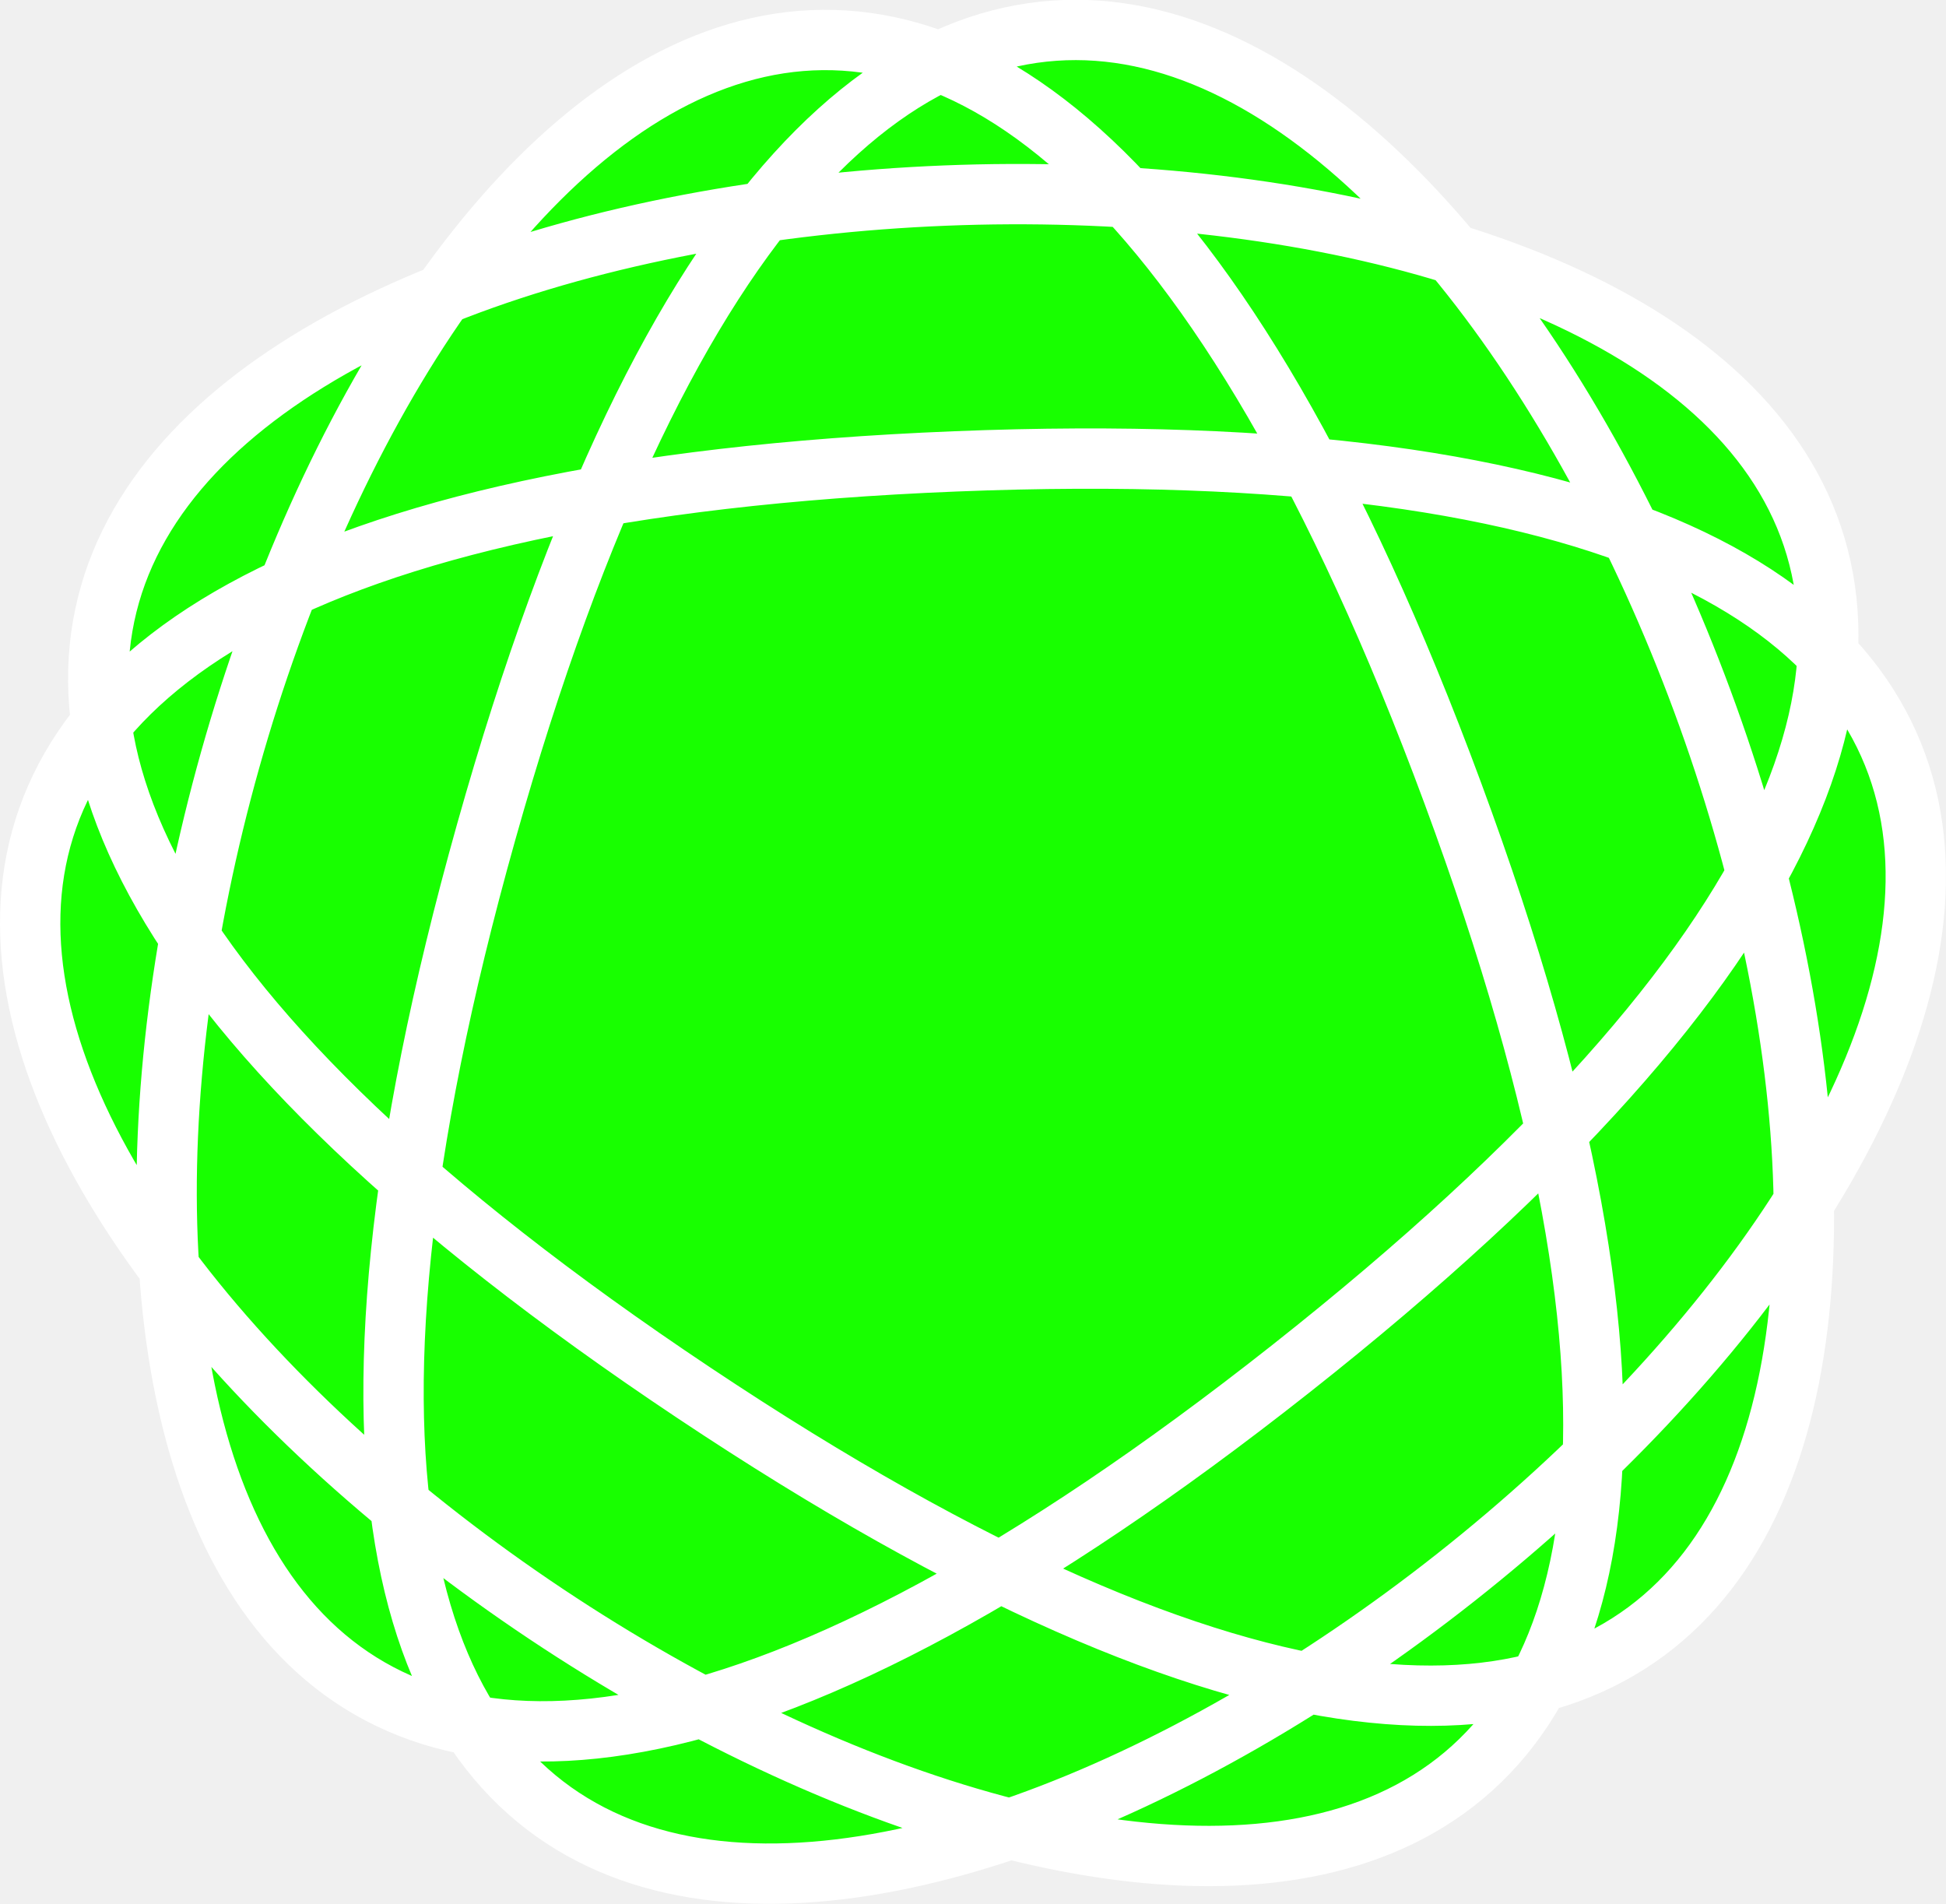
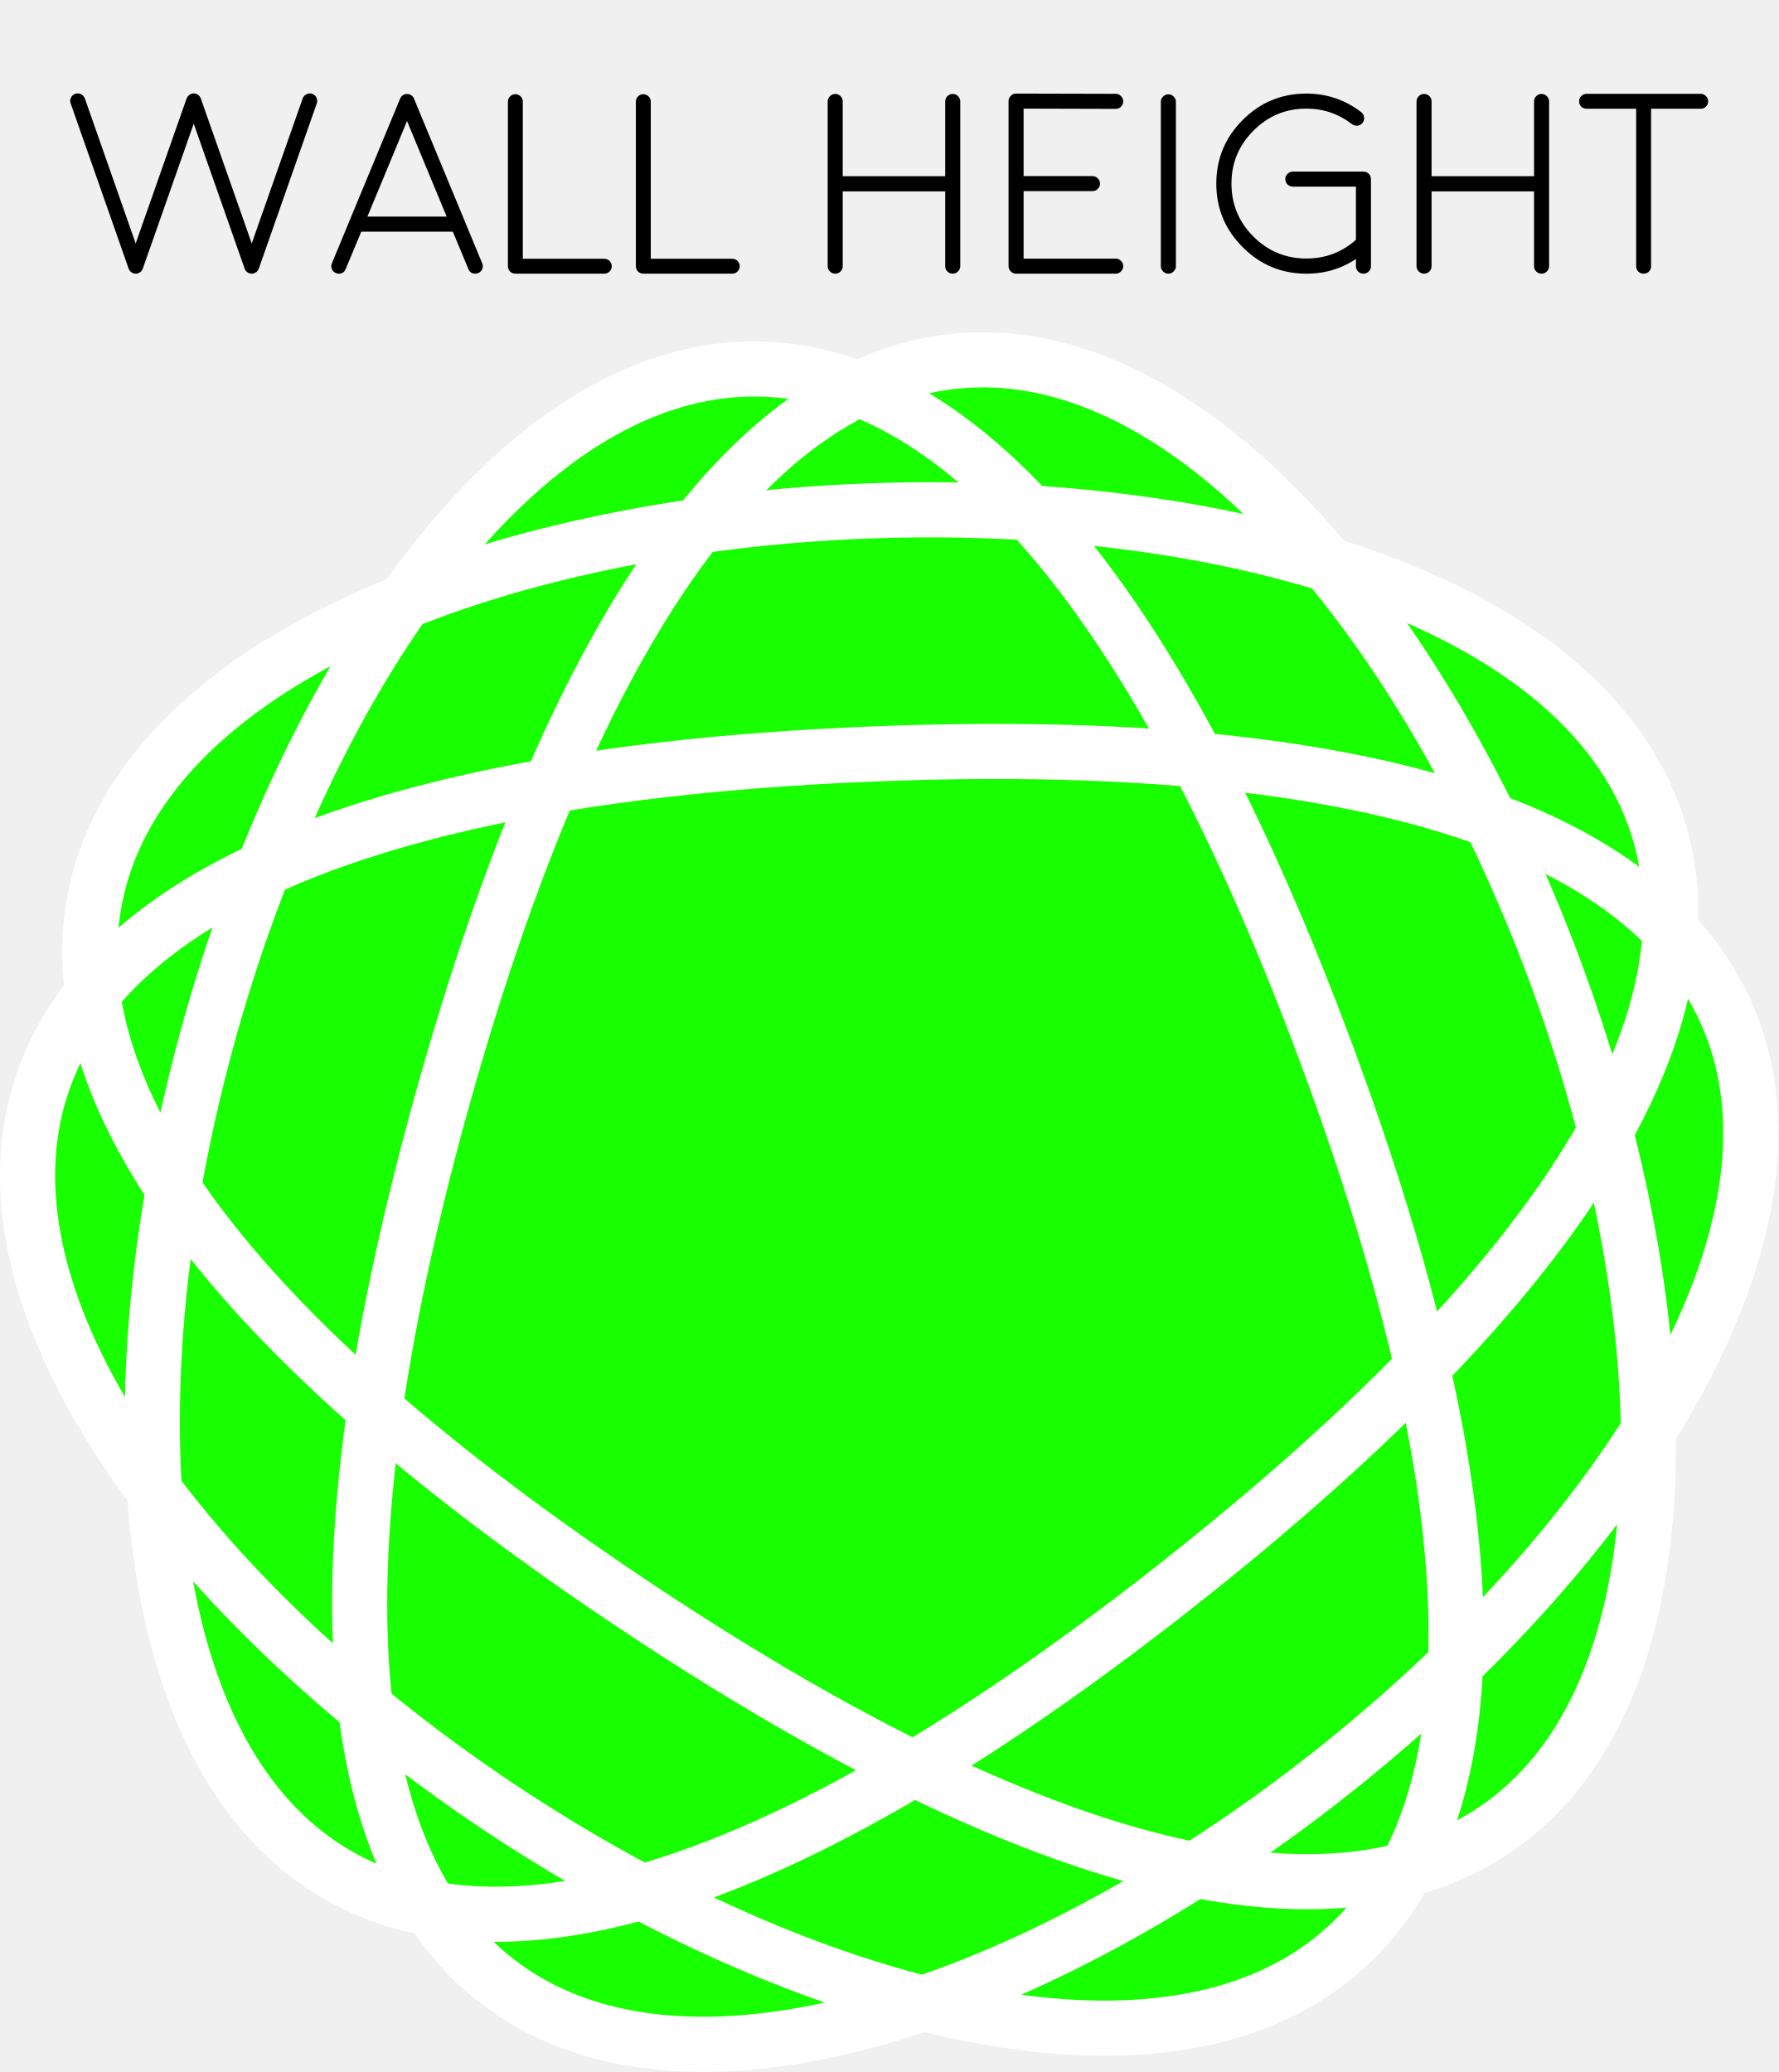
- <svg xmlns="http://www.w3.org/2000/svg" width="53.723mm" height="52.562mm" viewBox="0 0 190.356 186.243" id="svg2" version="1.1">
+ <svg xmlns="http://www.w3.org/2000/svg" width="53.723mm" height="62.607mm" viewBox="0 0 190.356 221.836" id="svg2" version="1.1">
  <defs id="defs4" />
-   <g id="layer1" transform="translate(-133.8947,-373.2647)">
+   <g id="layer1" transform="translate(-133.8947,-337.6716)">
    <path style="opacity:1;fill:#18ff00;fill-opacity:1;fill-rule:nonzero;stroke:#ffffff;stroke-width:5.901;stroke-linecap:round;stroke-linejoin:round;stroke-miterlimit:4;stroke-dasharray:none;stroke-opacity:1" id="path4180" d="m 227.155,518.314 c 262.614,17.004 -109.973,-292.375 -44.992,-37.359 64.981,255.015 244.081,-194.939 21.628,-54.335 -222.454,140.604 260.823,171.896 58.359,3.779 -202.465,-168.117 -82.884,301.176 14.44,56.67 97.324,-244.506 -312.048,14.242 -49.434,31.245 z" transform="matrix(0.8660254,0.5,-0.5,0.8660254,264.176,-52.96393)" />
+     <g style="font-style:normal;font-variant:normal;font-weight:300;font-stretch:normal;font-size:22.5px;line-height:125%;font-family:Moon;-inkscape-font-specification:'Moon, Light';text-align:start;letter-spacing:0px;word-spacing:0px;writing-mode:lr-tb;text-anchor:start;fill:#000000;fill-opacity:1;stroke:none;stroke-width:1px;stroke-linecap:butt;stroke-linejoin:miter;stroke-opacity:1" id="text4719">
+       <path d="m 167.312,347.717 q -0.309,-0.107 -0.604,0.04 -0.309,0.148 -0.416,0.457 l -5.452,15.522 -5.452,-15.522 q 0.027,0.04 -0.013,-0.04 -0.013,-0.04 -0.04,-0.081 -0.013,-0.027 -0.04,-0.054 -0.013,-0.04 -0.04,-0.067 -0.027,-0.027 -0.054,-0.054 -0.027,-0.027 -0.054,-0.054 -0.04,-0.027 -0.067,-0.054 -0.027,-0.013 -0.067,-0.04 -0.027,-0.013 -0.067,-0.027 -0.013,-0.013 -0.027,-0.013 -0.013,-0.013 -0.013,-0.013 0.013,0.013 -0.04,0 -0.027,-0.013 -0.081,-0.027 -0.054,0 -0.067,-0.013 -0.027,0 -0.081,0 -0.054,0 -0.081,0 -0.027,0.013 -0.081,0.013 -0.04,0.013 -0.081,0.027 -0.054,0.013 -0.027,0 0.054,-0.013 -0.04,0.027 -0.04,0.013 -0.067,0.027 -0.04,0.013 -0.081,0.04 -0.027,0.027 -0.054,0.054 -0.027,0.027 -0.054,0.054 -0.027,0.013 -0.054,0.054 -0.027,0.027 -0.054,0.067 -0.013,0.027 -0.04,0.054 -0.013,0.04 -0.027,0.081 -0.04,0.081 -0.027,0.04 l -5.452,15.522 -5.438,-15.522 q -0.121,-0.309 -0.416,-0.457 -0.295,-0.148 -0.618,-0.04 -0.309,0.107 -0.457,0.416 -0.148,0.295 -0.027,0.618 l 6.204,17.684 q 0,-0.013 0.027,0.054 0.013,0.027 0.013,0.04 0.027,0.054 0.054,0.094 0.013,0.013 0.013,0.013 0,0.013 0.013,0.013 0.04,0.054 0.094,0.107 -0.013,-0.013 0.027,0.027 0.04,0.027 0.081,0.054 0.013,0.013 0.04,0.027 0.054,0.027 0.107,0.054 0,0 0.013,0 0,0 0.013,0.013 -0.013,-0.013 0,0 0.04,0.013 0.094,0.027 0.054,0 0.04,0 0.067,0.013 0.121,0.013 0.067,0 0.134,-0.013 -0.013,0 0.04,0 0.054,-0.013 0.081,-0.027 0.027,-0.013 0.013,0 0.013,-0.013 0.013,-0.013 0.013,0 0.013,0 0.054,-0.027 0.107,-0.054 0.013,-0.013 0.04,-0.027 0.04,-0.027 0.081,-0.054 0.04,-0.04 0.027,-0.027 0.054,-0.054 0.094,-0.107 0,0 0.013,-0.013 0,0 0,-0.013 0.04,-0.04 0.067,-0.094 0,-0.013 0.013,-0.04 0.027,-0.067 0.027,-0.054 l 5.452,-15.522 5.452,15.522 q 0,-0.013 0.013,0.054 0.027,0.027 0.027,0.04 0.027,0.054 0.054,0.094 0,0.013 0.013,0.013 0,0.013 0,0.013 0.054,0.054 0.107,0.107 -0.013,-0.013 0.027,0.027 0.04,0.027 0.081,0.054 0.013,0.013 0.04,0.027 0.04,0.027 0.107,0.054 0,0 0,0 0.013,0 0.013,0.013 0,-0.013 0.013,0 0.04,0.013 0.094,0.027 0.054,0 0.04,0 0.067,0.013 0.121,0.013 0.067,0 0.134,-0.013 -0.013,0 0.04,0 0.054,-0.013 0.081,-0.027 0.013,-0.013 0.013,0 0,-0.013 0.013,-0.013 0.013,0 0.013,0 0.054,-0.027 0.094,-0.054 0.027,-0.013 0.04,-0.027 0.054,-0.027 0.094,-0.054 0.04,-0.04 0.027,-0.027 0.054,-0.054 0.094,-0.107 0,0 0.013,-0.013 0,0 0,-0.013 0.04,-0.04 0.067,-0.094 0,-0.013 0.013,-0.04 0.027,-0.067 0.027,-0.054 l 6.204,-17.684 q 0.107,-0.322 -0.027,-0.618 -0.148,-0.309 -0.47,-0.416 z" style="font-size:27.5px" id="path4724" />
+       <path d="m 173.22,360.863 4.243,-10.232 4.243,10.232 -8.486,0 z m -3.37,6.042 q 0.148,0.067 0.309,0.067 0.537,0 0.739,-0.497 l 1.665,-4.001 9.802,0 1.665,4.001 q 0.201,0.497 0.739,0.497 0.161,0 0.309,-0.067 0.309,-0.121 0.43,-0.43 0.134,-0.309 0,-0.618 l -1.866,-4.498 0,-0.013 -5.438,-13.119 q -0.027,-0.067 -0.067,-0.148 0,0.013 -0.054,-0.054 -0.04,-0.054 -0.054,-0.067 -0.013,0 -0.067,-0.054 -0.054,-0.04 -0.054,-0.04 -0.134,-0.094 -0.295,-0.121 0.013,0 -0.067,0 -0.067,-0.013 -0.081,-0.013 -0.013,0 -0.094,0.013 -0.067,0 -0.067,0 -0.148,0.027 -0.282,0.121 0.013,-0.013 -0.054,0.04 -0.054,0.04 -0.067,0.054 -0.013,0.013 -0.054,0.067 -0.054,0.054 -0.054,0.054 -0.04,0.081 -0.067,0.148 l -5.438,13.119 0,0.013 -1.866,4.498 q -0.134,0.309 0,0.618 0.121,0.309 0.43,0.43 z" style="font-size:27.5px" id="path4726" />
+       <path d="m 189.065,347.757 q -0.336,0 -0.577,0.242 -0.228,0.228 -0.228,0.564 l 0,17.604 q 0,0.336 0.228,0.577 0.242,0.228 0.577,0.228 l 9.507,0 q 0.336,0 0.564,-0.228 0.242,-0.242 0.242,-0.577 0,-0.322 -0.242,-0.564 -0.228,-0.228 -0.564,-0.228 l -8.715,0 0,-16.812 q 0,-0.336 -0.228,-0.564 -0.242,-0.242 -0.564,-0.242 z" style="font-size:27.5px" id="path4728" />
+       <path d="m 202.761,347.757 q -0.336,0 -0.577,0.242 -0.228,0.228 -0.228,0.564 l 0,17.604 q 0,0.336 0.228,0.577 0.242,0.228 0.577,0.228 l 9.507,0 q 0.336,0 0.564,-0.228 0.242,-0.242 0.242,-0.577 0,-0.322 -0.242,-0.564 -0.228,-0.228 -0.564,-0.228 l -8.715,0 0,-16.812 q 0,-0.336 -0.228,-0.564 -0.242,-0.242 -0.564,-0.242 z" style="font-size:27.5px" id="path4730" />
+       <path d="m 235.874,366.972 q 0.336,0 0.564,-0.242 0.242,-0.228 0.242,-0.564 l 0,-17.631 q 0,-0.336 -0.242,-0.564 -0.228,-0.242 -0.564,-0.242 -0.336,0 -0.577,0.242 -0.228,0.228 -0.228,0.564 l 0,8.003 -10.97,0 0,-8.003 q 0,-0.336 -0.228,-0.564 -0.242,-0.242 -0.577,-0.242 -0.336,0 -0.564,0.242 -0.242,0.228 -0.242,0.564 l 0,17.631 q 0,0.336 0.242,0.564 0.228,0.242 0.564,0.242 0.336,0 0.577,-0.242 0.228,-0.228 0.228,-0.564 l 0,-8.003 10.97,0 0,8.003 q 0,0.336 0.228,0.564 0.242,0.242 0.577,0.242 z" style="font-size:27.5px" id="path4732" />
+       <path d="m 253.317,366.972 q 0.336,0 0.564,-0.242 0.242,-0.228 0.242,-0.564 0,-0.336 -0.242,-0.564 -0.228,-0.242 -0.564,-0.242 l -9.856,0 0,-7.224 7.372,0 q 0.336,0 0.564,-0.242 0.242,-0.228 0.242,-0.564 0,-0.336 -0.242,-0.564 -0.228,-0.242 -0.564,-0.242 l -7.372,0 0,-7.224 9.856,0.027 0,0 q 0.336,0 0.564,-0.228 0.242,-0.242 0.242,-0.577 0,-0.322 -0.242,-0.564 -0.228,-0.242 -0.564,-0.242 L 242.655,347.69 q -0.322,-0.013 -0.564,0.242 -0.242,0.228 -0.242,0.564 l 0,17.671 q 0,0.336 0.242,0.564 0.228,0.242 0.564,0.242 l 10.662,0 z" style="font-size:27.5px" id="path4734" />
+       <path d="m 259.762,348.576 q 0,-0.336 -0.242,-0.564 -0.228,-0.242 -0.564,-0.242 -0.336,0 -0.564,0.242 -0.242,0.228 -0.242,0.564 l 0,17.59 q 0,0.336 0.242,0.564 0.228,0.242 0.564,0.242 0.336,0 0.564,-0.242 0.242,-0.228 0.242,-0.564 l 0,-17.59 z" style="font-size:27.5px" id="path4736" />
+       <path d="m 273.727,366.972 q -3.988,0 -6.808,-2.833 -2.833,-2.82 -2.833,-6.808 0,-3.988 2.833,-6.821 2.82,-2.82 6.808,-2.82 3.276,0 5.868,1.987 0.269,0.215 0.309,0.537 0.054,0.336 -0.161,0.604 -0.201,0.269 -0.537,0.309 -0.322,0.04 -0.591,-0.161 -2.162,-1.665 -4.888,-1.665 -3.317,0 -5.667,2.363 -2.35,2.35 -2.35,5.667 0,3.317 2.35,5.667 2.35,2.35 5.667,2.35 3.115,0 5.398,-2.081 0.255,-0.228 0.591,-0.215 0.336,0.013 0.564,0.269 0.215,0.242 0.201,0.577 -0.013,0.336 -0.255,0.564 -2.766,2.511 -6.499,2.511 z m 6.11,0 q -0.336,0 -0.577,-0.242 -0.228,-0.228 -0.228,-0.564 l 0,-8.513 -6.741,0 q -0.336,0 -0.577,-0.228 -0.242,-0.242 -0.242,-0.577 0,-0.336 0.242,-0.564 0.242,-0.242 0.577,-0.242 l 7.546,0 q 0.336,0 0.577,0.242 0.228,0.228 0.228,0.564 l 0,9.319 q 0,0.336 -0.228,0.564 -0.242,0.242 -0.577,0.242 z" style="font-size:27.5px" id="path4738" />
+       <path d="m 298.904,366.972 q 0.336,0 0.564,-0.242 0.242,-0.228 0.242,-0.564 l 0,-17.631 q 0,-0.336 -0.242,-0.564 -0.228,-0.242 -0.564,-0.242 -0.336,0 -0.577,0.242 -0.228,0.228 -0.228,0.564 l 0,8.003 -10.97,0 0,-8.003 q 0,-0.336 -0.228,-0.564 -0.242,-0.242 -0.577,-0.242 -0.336,0 -0.564,0.242 -0.242,0.228 -0.242,0.564 l 0,17.631 q 0,0.336 0.242,0.564 0.228,0.242 0.564,0.242 0.336,0 0.577,-0.242 0.228,-0.228 0.228,-0.564 l 0,-8.003 10.97,0 0,8.003 q 0,0.336 0.228,0.564 0.242,0.242 0.577,0.242 z" style="font-size:27.5px" id="path4740" />
+       <path d="m 309.029,366.167 q 0,0.336 0.228,0.577 0.242,0.228 0.564,0.228 0.336,0 0.577,-0.228 0.228,-0.242 0.228,-0.577 l 0,-16.852 5.304,0 q 0.336,0 0.564,-0.228 0.242,-0.228 0.242,-0.564 0,-0.336 -0.242,-0.564 -0.228,-0.242 -0.564,-0.242 l -12.206,0 q -0.336,0 -0.577,0.242 -0.228,0.228 -0.228,0.564 0,0.336 0.228,0.564 0.242,0.228 0.577,0.228 l 5.304,0 0,16.852 z" style="font-size:27.5px" id="path4742" />
+     </g>
  </g>
</svg>
